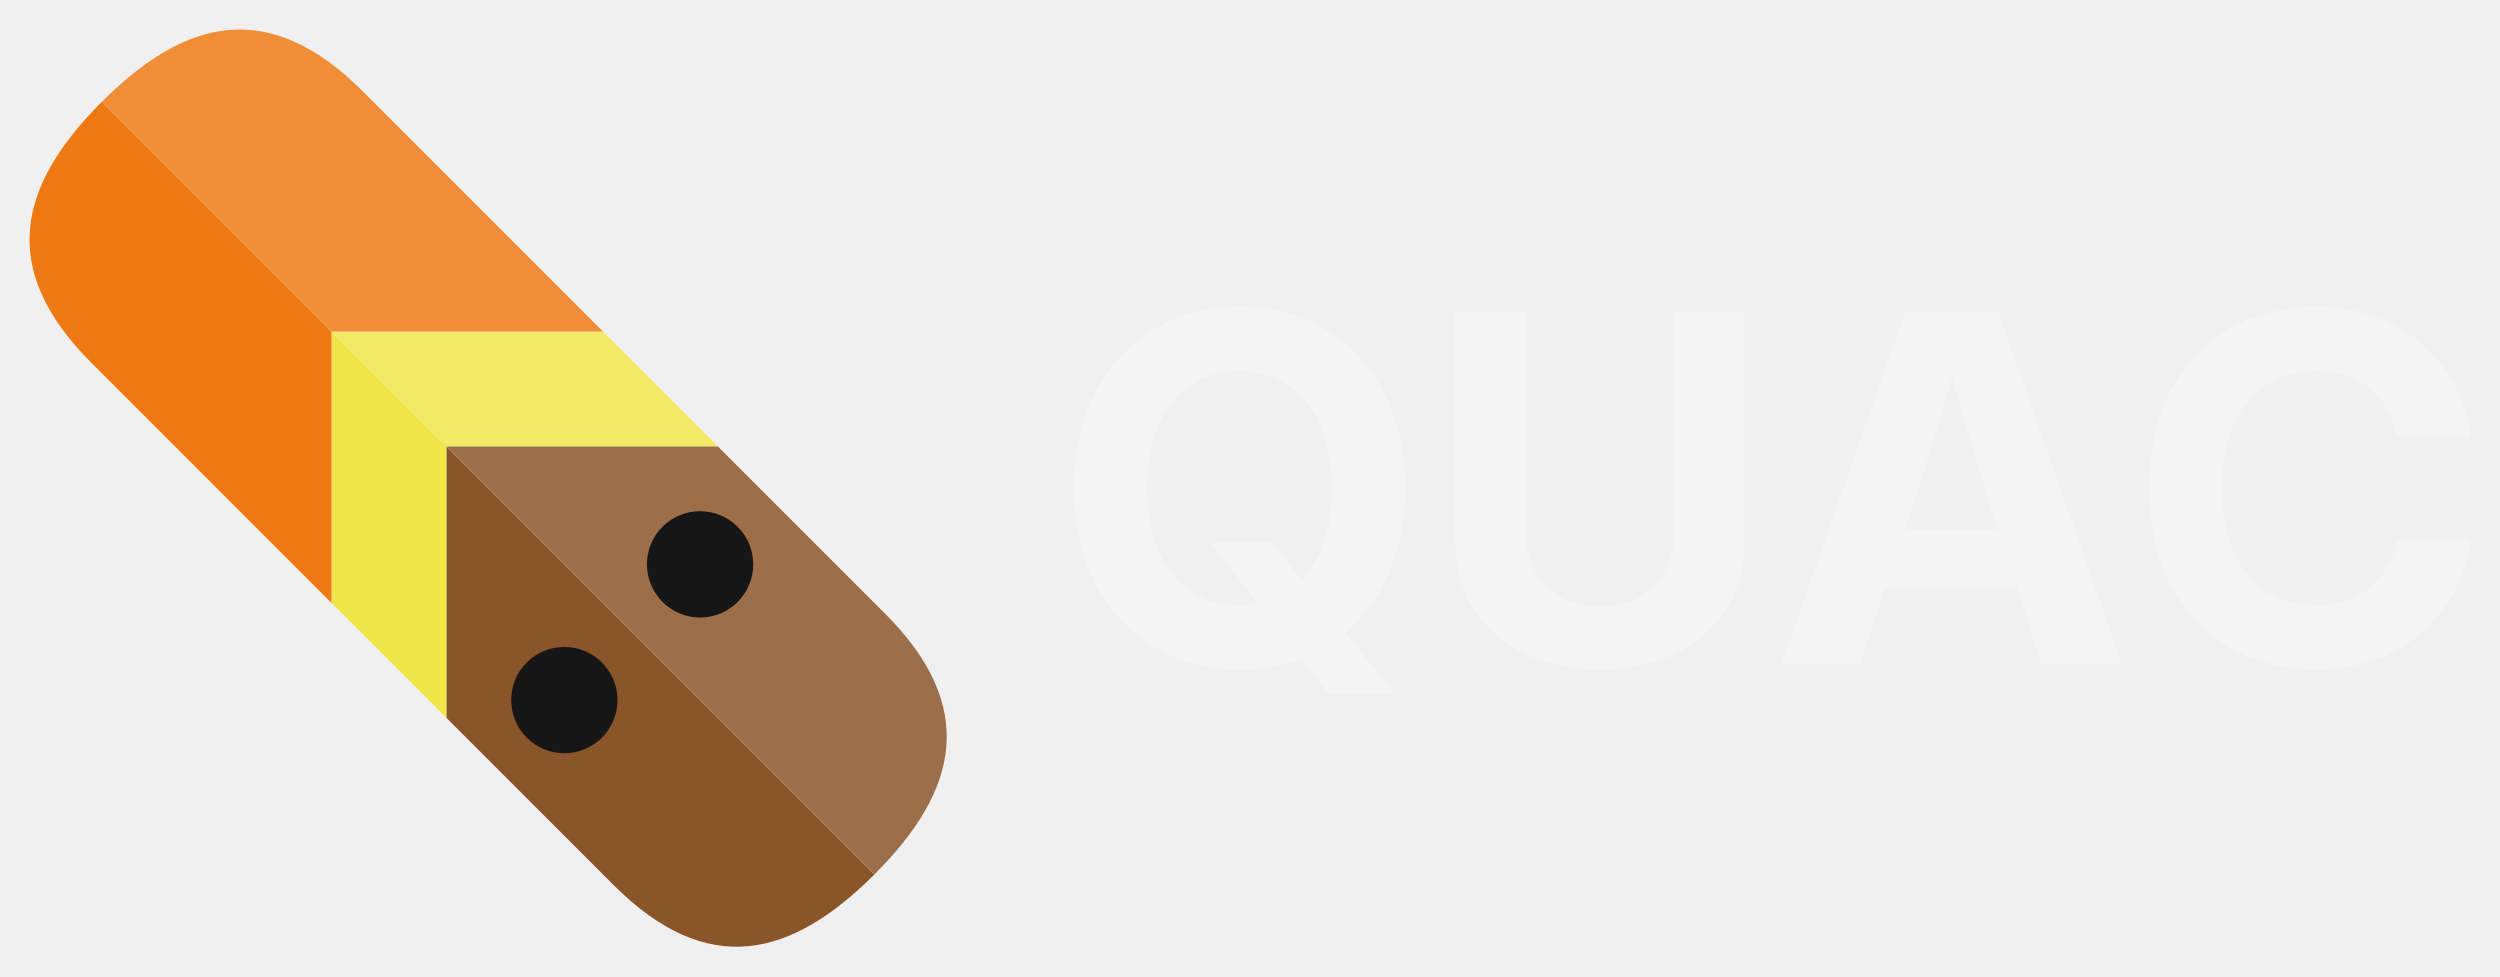
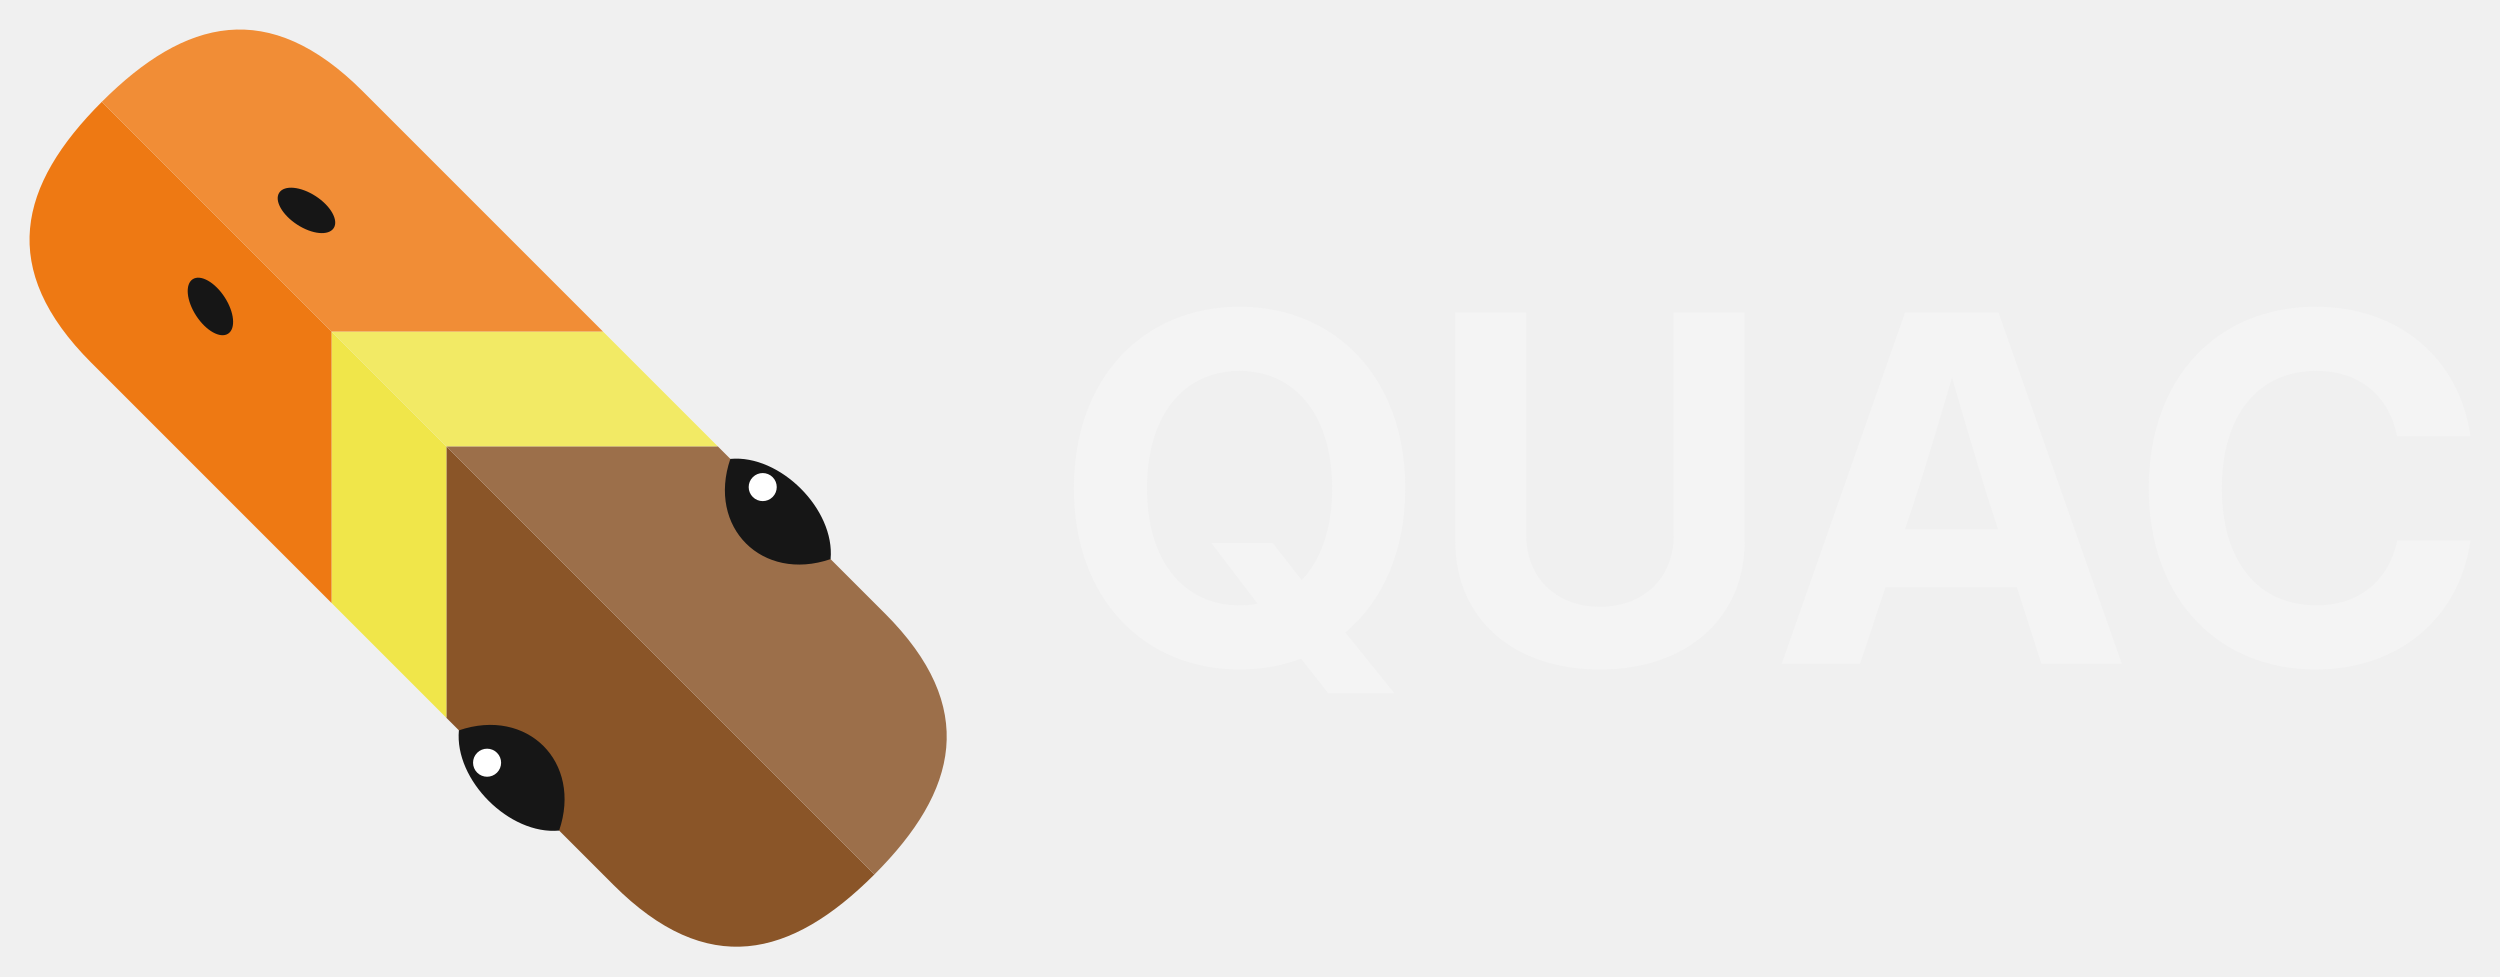
<svg xmlns="http://www.w3.org/2000/svg" viewBox="0 0 169.315 66.118" role="img" aria-labelledby="t">
  <g transform="translate(6.896,6.896) rotate(-45)">
    <path fill="#8a5528" transform="scale(-1,1)" d="M0,33 L13,46 L13,62 C13,71 8,74 0,74 Z" />
    <path fill="#9c6f4a" d="M0,33 L13,46 L13,62 C13,71 8,74 0,74 Z" />
    <path fill="#f0e64a" transform="scale(-1,1)" d="M0,22 L13,35 L13,46 L0,33 Z" />
    <path fill="#f2ea65" d="M0,22 L13,35 L13,46 L0,33 Z" />
    <path fill="#ee7913" transform="scale(-1,1)" d="M0,0 C8,0 13,3 13,12 L13,35 L0,22 Z" />
    <path fill="#f18d36" d="M0,0 C8,0 13,3 13,12 L13,35 L0,22 Z" />
-     <circle fill="#161616" cx="-6.5" cy="50.8" r="3.6" />
-     <circle fill="#161616" cx="6.5" cy="50.8" r="3.6" />
+     <g>
+       <ellipse fill="#161616" cx="4.6" cy="15" rx="1.15" ry="2.2" transform="rotate(-12 4.6 15)" />
+     </g>
+     <g transform="scale(-1,1)">
+       <ellipse fill="#161616" cx="4.6" cy="15" rx="1.15" ry="2.2" transform="rotate(-12 4.6 15)" />
+     </g>
+     <path fill="#161616" transform="scale(-1,1)" d="M13,47.2 C15.6,49.36 15.6,54.64 13,56.8 C8.6,54.64 8.6,49.36 13,47.2 Z" />
+     <circle fill="#ffffff" transform="scale(-1,1)" cx="13.2" cy="50.1" r="0.95" />
+     <path fill="#161616" d="M13,47.2 C15.6,49.36 15.6,54.64 13,56.8 C8.6,54.64 8.6,49.36 13,47.2 Z" />
+     <circle fill="#ffffff" cx="13.2" cy="50.1" r="0.95" />
  </g>
  <path fill="#f4f4f4" transform="translate(71.723,44.960)" d="M12.221 0.383C13.706 0.383 15.112 0.128 16.39 -0.351L18.227 1.981H22.7L19.393 -2.125C21.901 -4.233 23.451 -7.604 23.451 -11.885C23.451 -19.473 18.627 -24.186 12.221 -24.186C5.815 -24.186 1.006 -19.473 1.006 -11.885C1.006 -4.345 5.815 0.383 12.221 0.383ZM10.32 -8.179 13.451 -4.074C13.051 -3.994 12.652 -3.962 12.221 -3.962C8.547 -3.962 5.959 -6.837 5.959 -11.885C5.959 -16.965 8.547 -19.841 12.221 -19.841C15.895 -19.841 18.499 -16.965 18.499 -11.885C18.499 -9.138 17.732 -7.029 16.438 -5.671L14.473 -8.179ZM36.63 0.383C42.572 0.383 46.438 -3.147 46.438 -8.291V-23.802H41.63V-8.69C41.63 -5.879 39.665 -3.866 36.63 -3.866C33.61 -3.866 31.645 -5.895 31.645 -8.69V-23.802H26.837V-8.291C26.837 -3.131 30.687 0.383 36.63 0.383ZM48.946 0.0H54.249L55.974 -5.192H64.872L66.534 0.0H71.981L63.626 -23.802H57.3ZM57.3 -9.122 58.115 -11.582C58.882 -14.01 59.617 -16.438 60.479 -19.393C61.326 -16.438 62.061 -14.01 62.796 -11.582L63.594 -9.122ZM85.112 0.383C90.687 0.383 94.841 -3.051 95.591 -8.355H90.639C90.032 -5.559 87.987 -3.962 85.176 -3.962C81.118 -3.962 78.754 -7.045 78.754 -11.885C78.754 -16.758 81.134 -19.841 85.176 -19.841C88.003 -19.841 90.064 -18.227 90.623 -15.416H95.591C94.841 -20.735 90.687 -24.186 85.112 -24.186C78.562 -24.186 73.802 -19.489 73.802 -11.885C73.802 -4.329 78.578 0.383 85.112 0.383Z" />
</svg>
